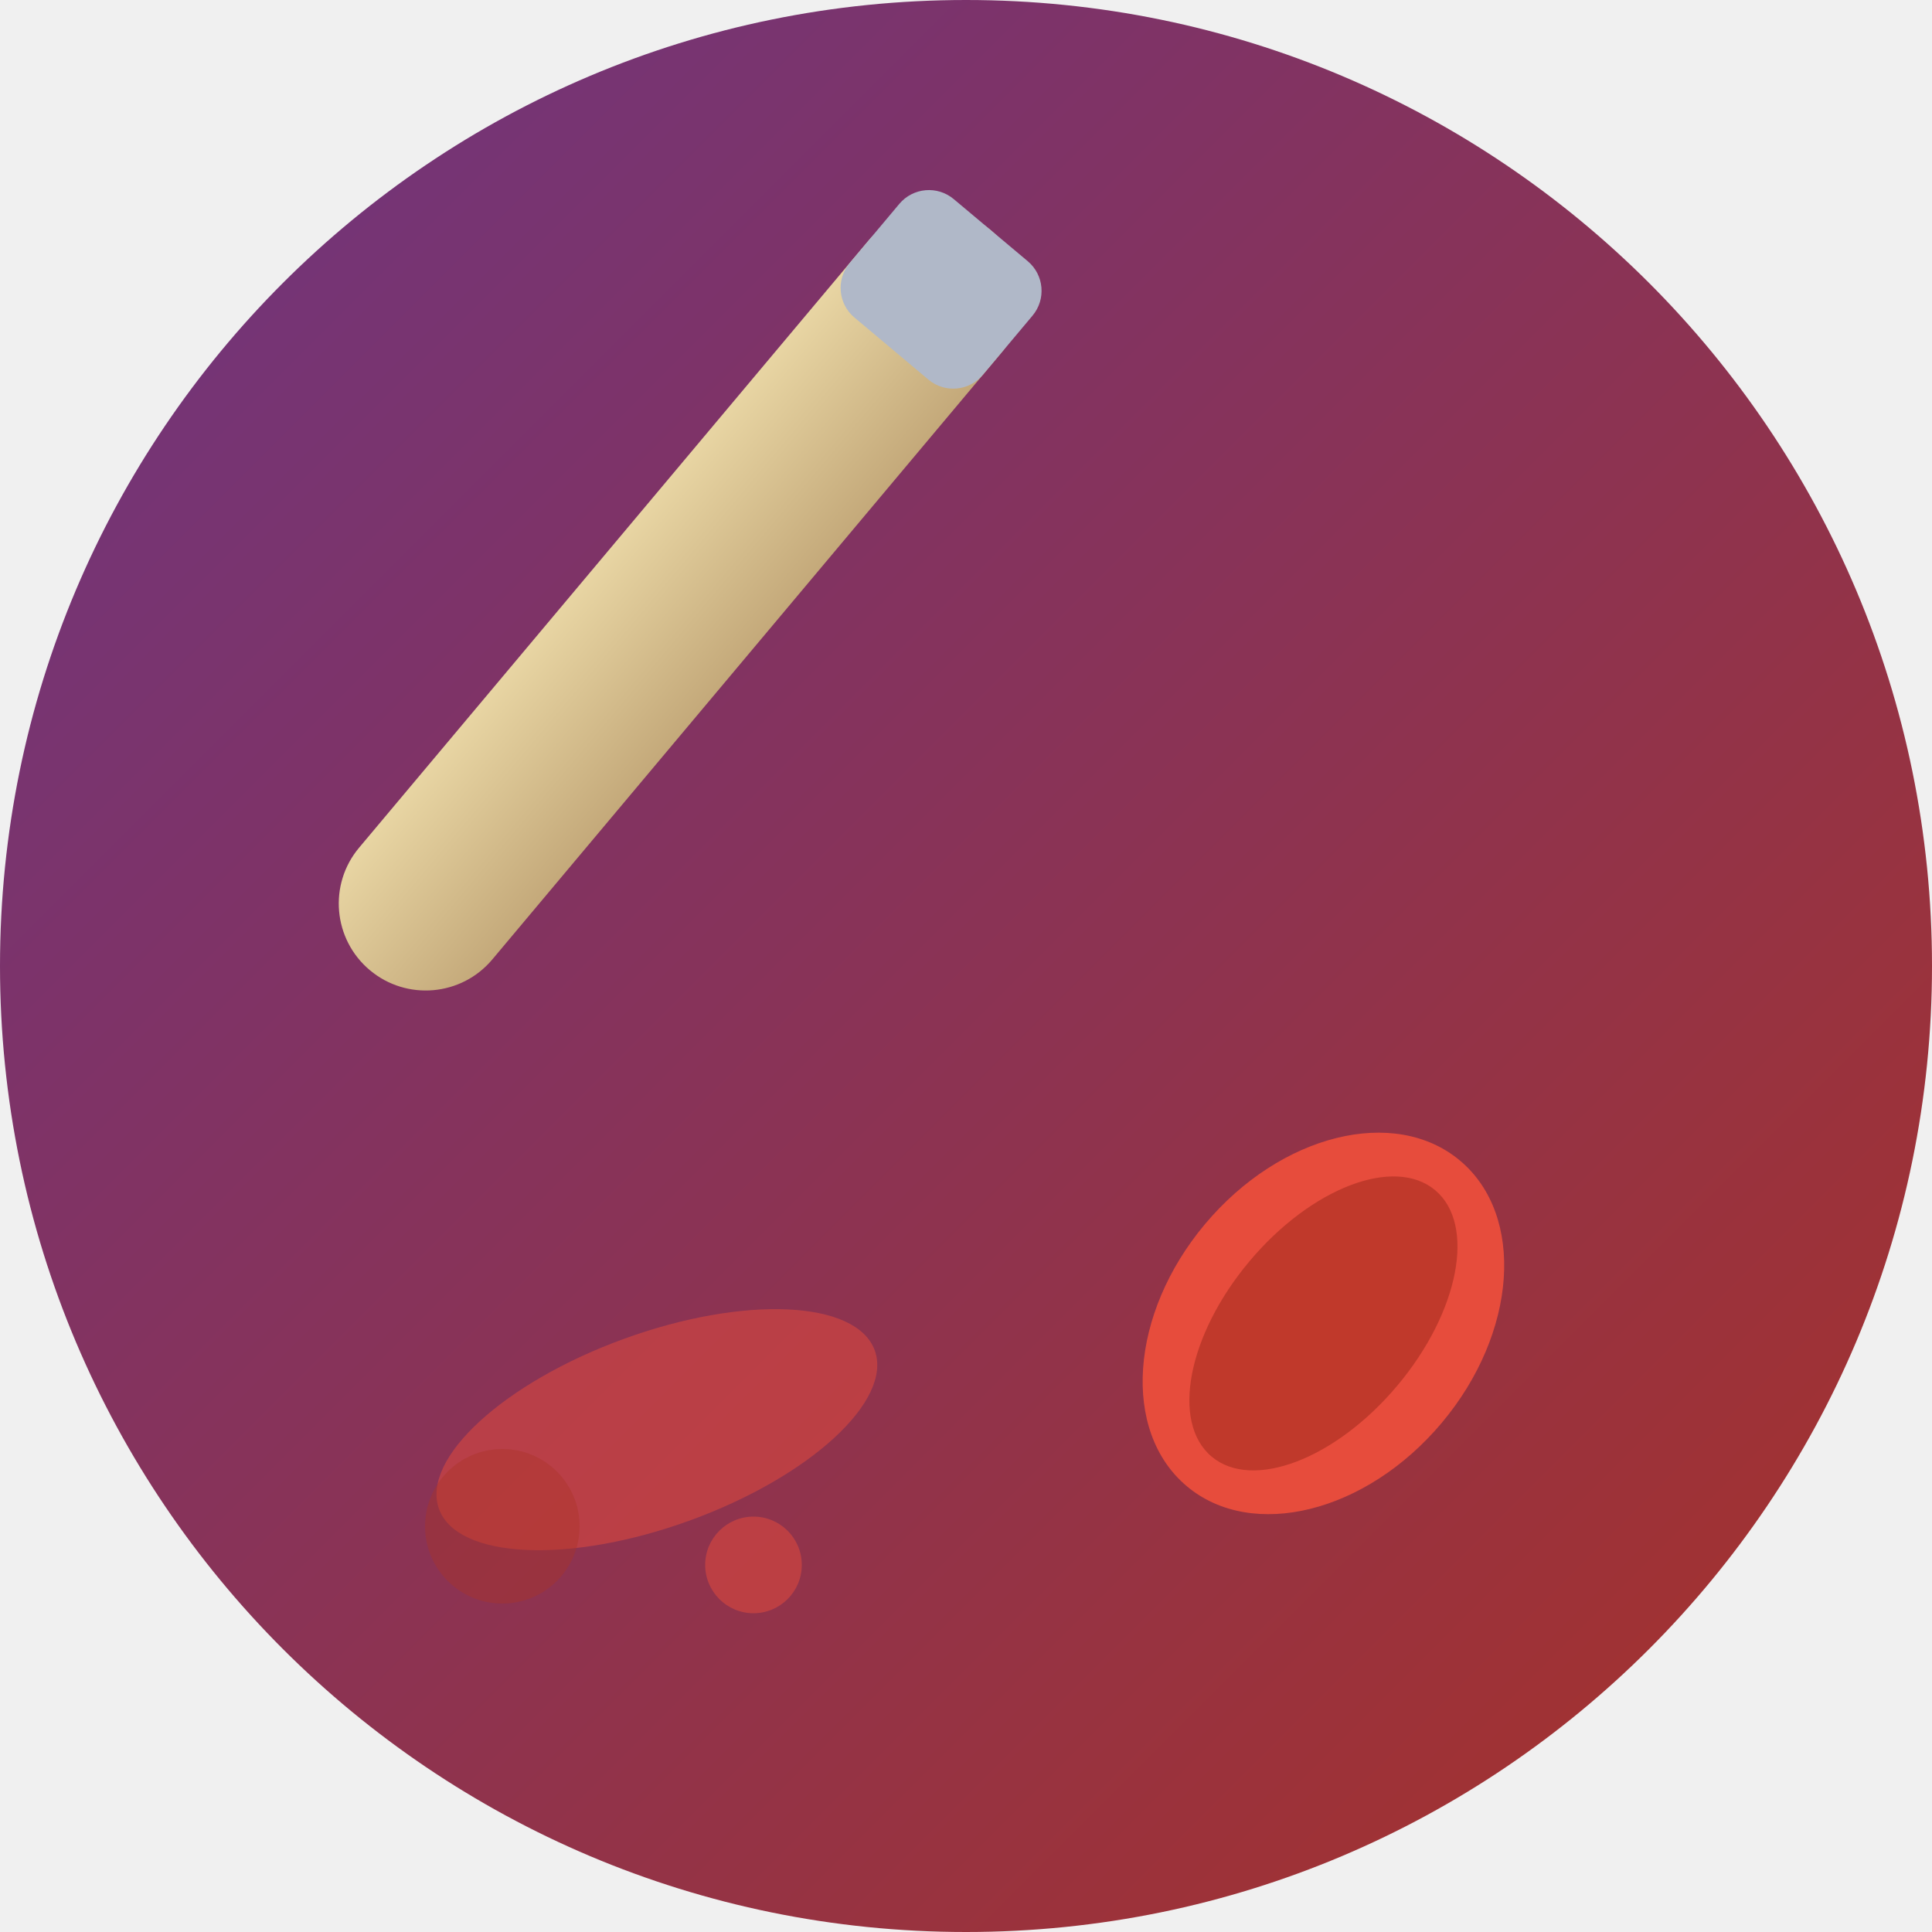
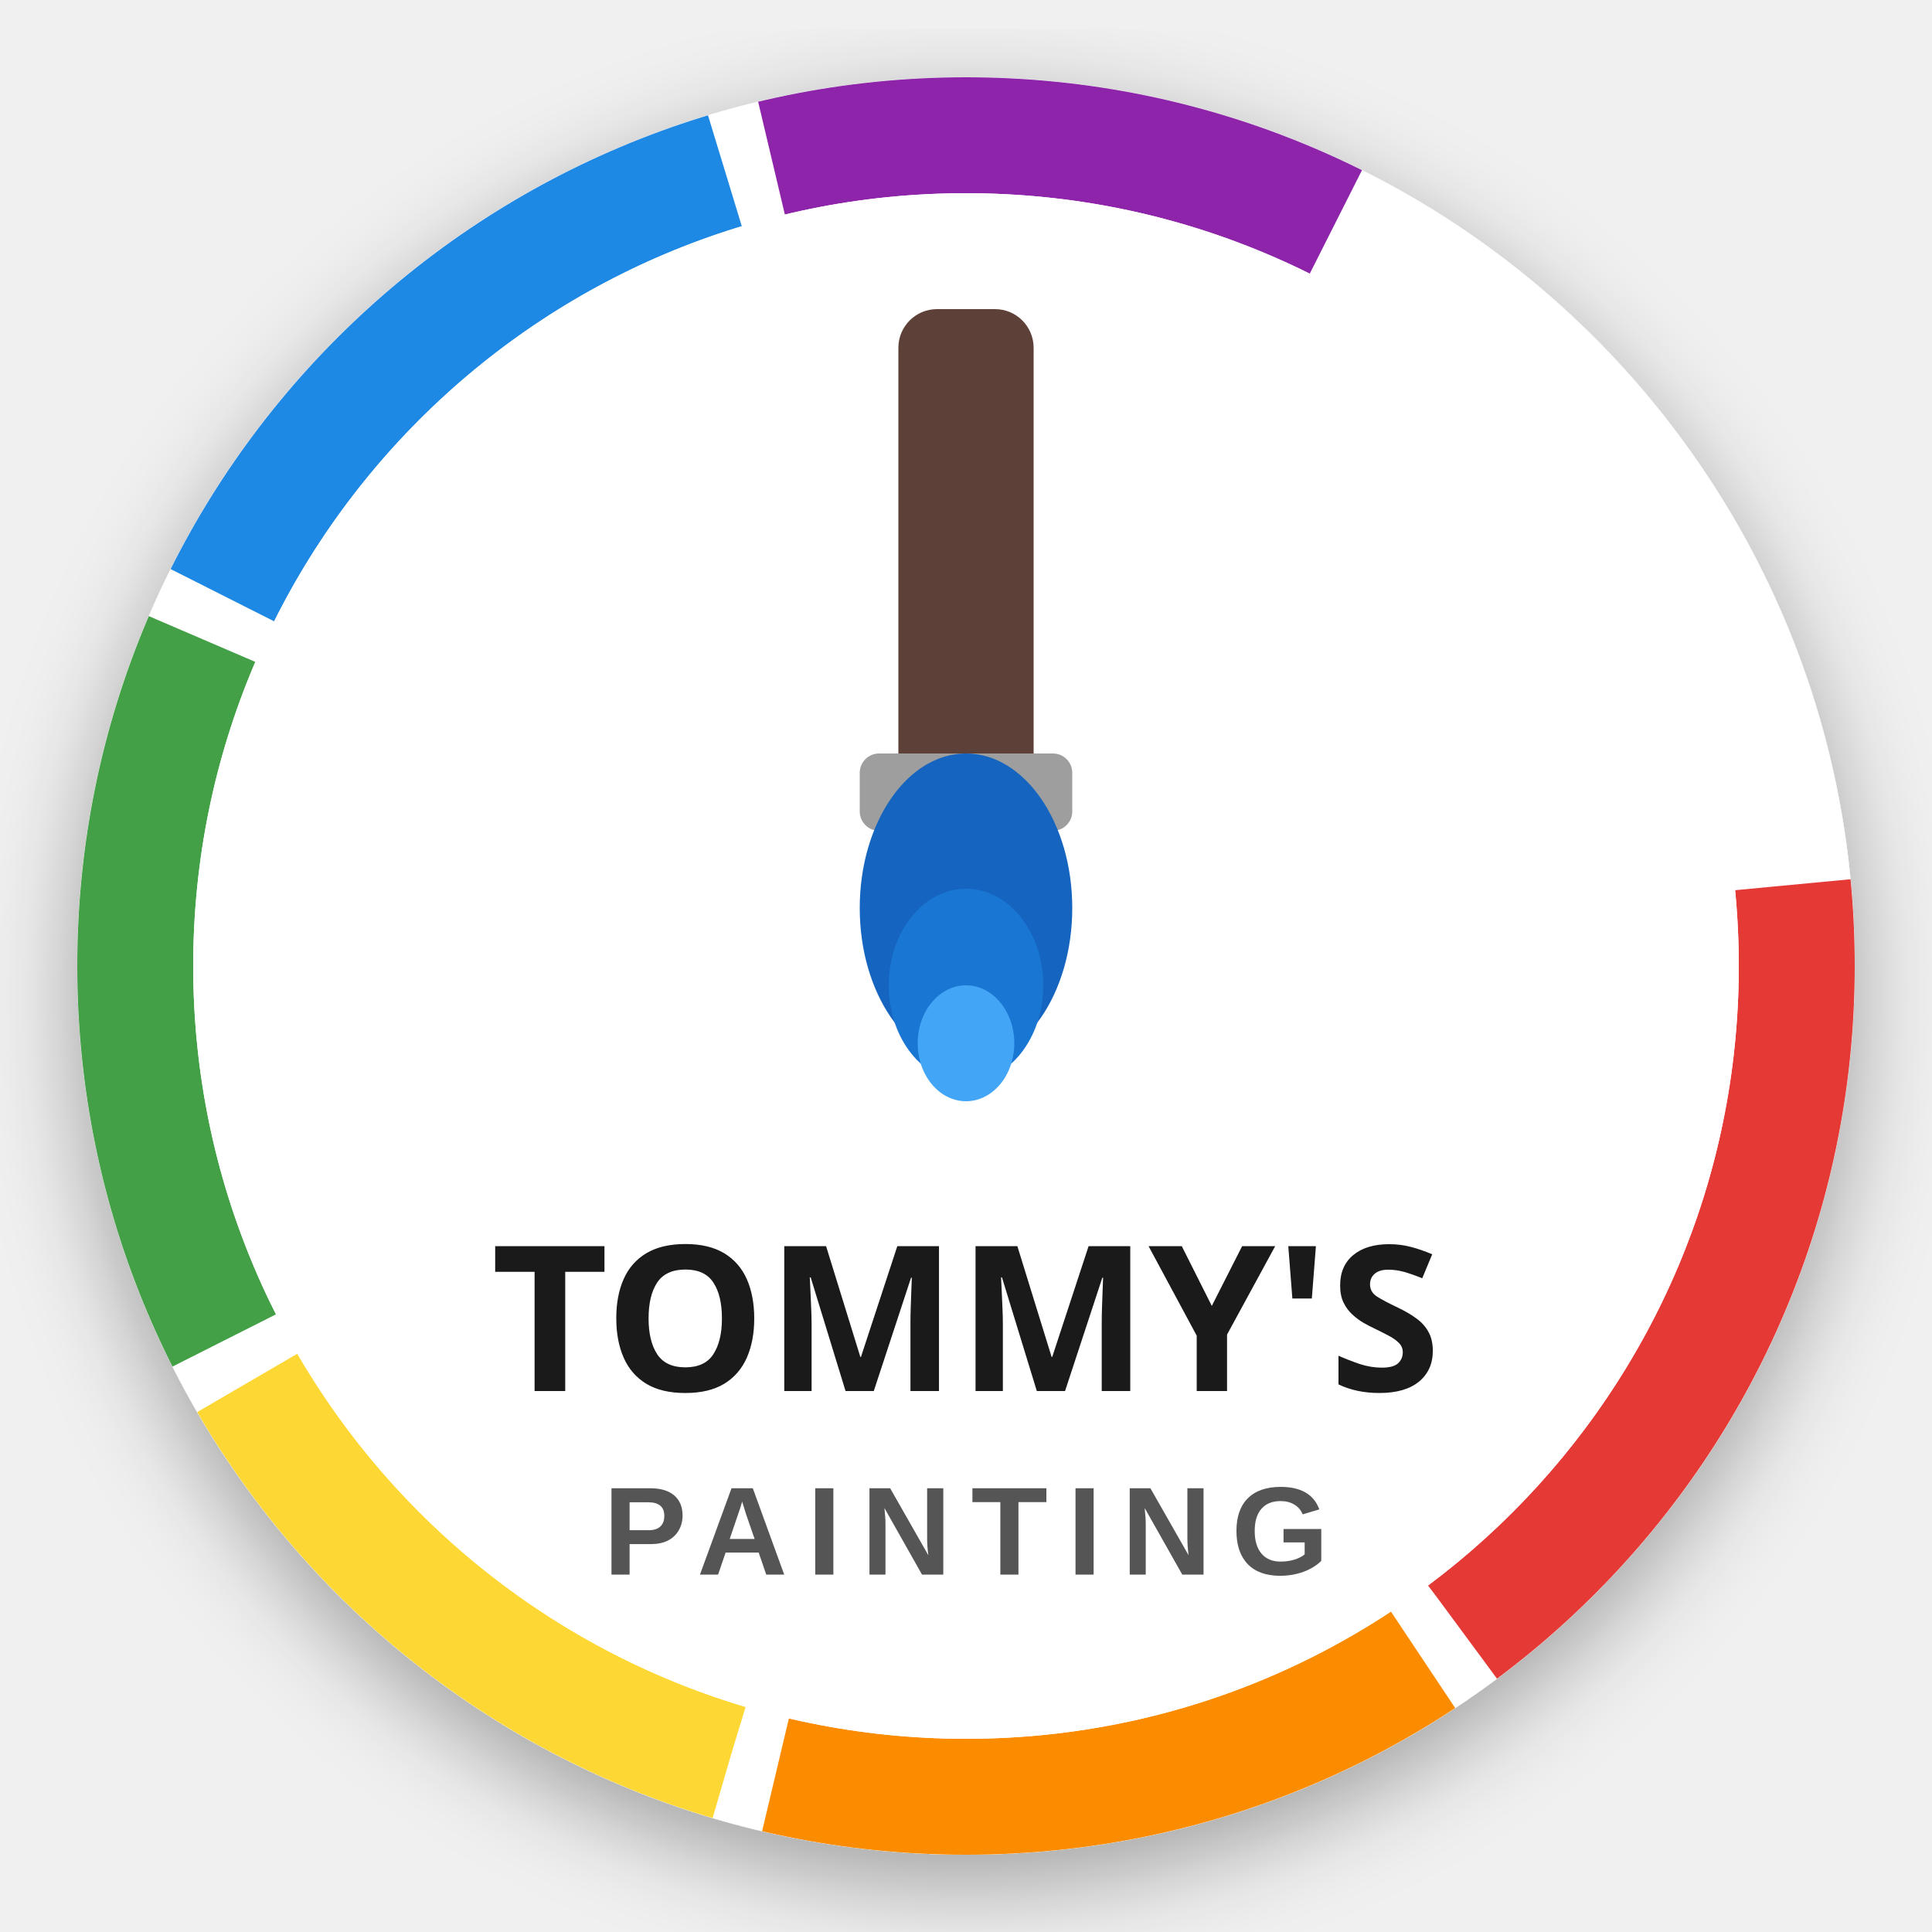
<svg xmlns="http://www.w3.org/2000/svg" viewBox="0 0 200 200" width="200" height="200">
  <defs>
-     <linearGradient id="g7" x1="0%" y1="0%" x2="100%" y2="100%">
-       <stop offset="0%" style="stop-color:#6c3483" />
-       <stop offset="100%" style="stop-color:#a93226" />
-     </linearGradient>
-     <linearGradient id="g7b" x1="0%" y1="0%" x2="100%" y2="0%">
-       <stop offset="0%" style="stop-color:#e8d5a3" />
-       <stop offset="100%" style="stop-color:#c4a97a" />
-     </linearGradient>
+     <filter id="tms">
+       <feDropShadow dx="0" dy="3" stdDeviation="5" flood-color="#00000055" />
+     </filter>
  </defs>
-   <circle cx="100" cy="100" r="100" fill="url(#g7)" />
-   <rect x="44" y="40" width="18" height="100" rx="9" fill="url(#g7b)" transform="rotate(40 100 100)" />
-   <rect x="44" y="40" width="18" height="16" rx="4" fill="#b0b8c8" transform="rotate(40 100 100)" />
-   <ellipse cx="137" cy="137" rx="16" ry="22" fill="#e74c3c" transform="rotate(40 137 137)" />
-   <ellipse cx="137" cy="137" rx="10" ry="18" fill="#c0392b" transform="rotate(40 137 137)" />
-   <ellipse cx="68" cy="148" rx="24" ry="10" fill="#e74c3c" opacity="0.5" transform="rotate(-20 68 148)" />
-   <circle cx="52" cy="158" r="8" fill="#a93226" opacity="0.4" />
-   <circle cx="78" cy="162" r="5" fill="#e74c3c" opacity="0.5" />
+   <circle cx="100" cy="100" r="92" fill="white" filter="url(#tms)" />
+   <circle cx="100" cy="100" r="86" fill="none" stroke="#E53935" stroke-width="12" stroke-dasharray="80 452" stroke-dashoffset="0" />
+   <circle cx="100" cy="100" r="86" fill="none" stroke="#FB8C00" stroke-width="12" stroke-dasharray="70 452" stroke-dashoffset="-85" />
+   <circle cx="100" cy="100" r="86" fill="none" stroke="#FDD835" stroke-width="12" stroke-dasharray="65 452" stroke-dashoffset="-160" />
+   <circle cx="100" cy="100" r="86" fill="none" stroke="#43A047" stroke-width="12" stroke-dasharray="75 452" stroke-dashoffset="-230" />
+   <circle cx="100" cy="100" r="86" fill="none" stroke="#1E88E5" stroke-width="12" stroke-dasharray="70 452" stroke-dashoffset="-310" />
+   <circle cx="100" cy="100" r="86" fill="none" stroke="#8E24AA" stroke-width="12" stroke-dasharray="60 452" stroke-dashoffset="-385" />
+   <circle cx="100" cy="100" r="80" fill="white" />
+   <rect x="93" y="32" width="14" height="52" rx="4" fill="#5D4037" />
+   <rect x="89" y="78" width="22" height="8" rx="2" fill="#9E9E9E" />
+   <ellipse cx="100" cy="94" rx="11" ry="16" fill="#1565C0" />
+   <ellipse cx="100" cy="102" rx="8" ry="10" fill="#1976D2" />
+   <ellipse cx="100" cy="108" rx="5" ry="6" fill="#42A5F5" />
+   <text x="100" y="144" font-family="Arial Black,sans-serif" font-size="21" font-weight="900" fill="#1A1A1A" text-anchor="middle">TOMMY'S</text>
+   <text x="100" y="163" font-family="Arial,sans-serif" font-size="13" font-weight="700" fill="#555" text-anchor="middle" letter-spacing="2">PAINTING</text>
</svg>
